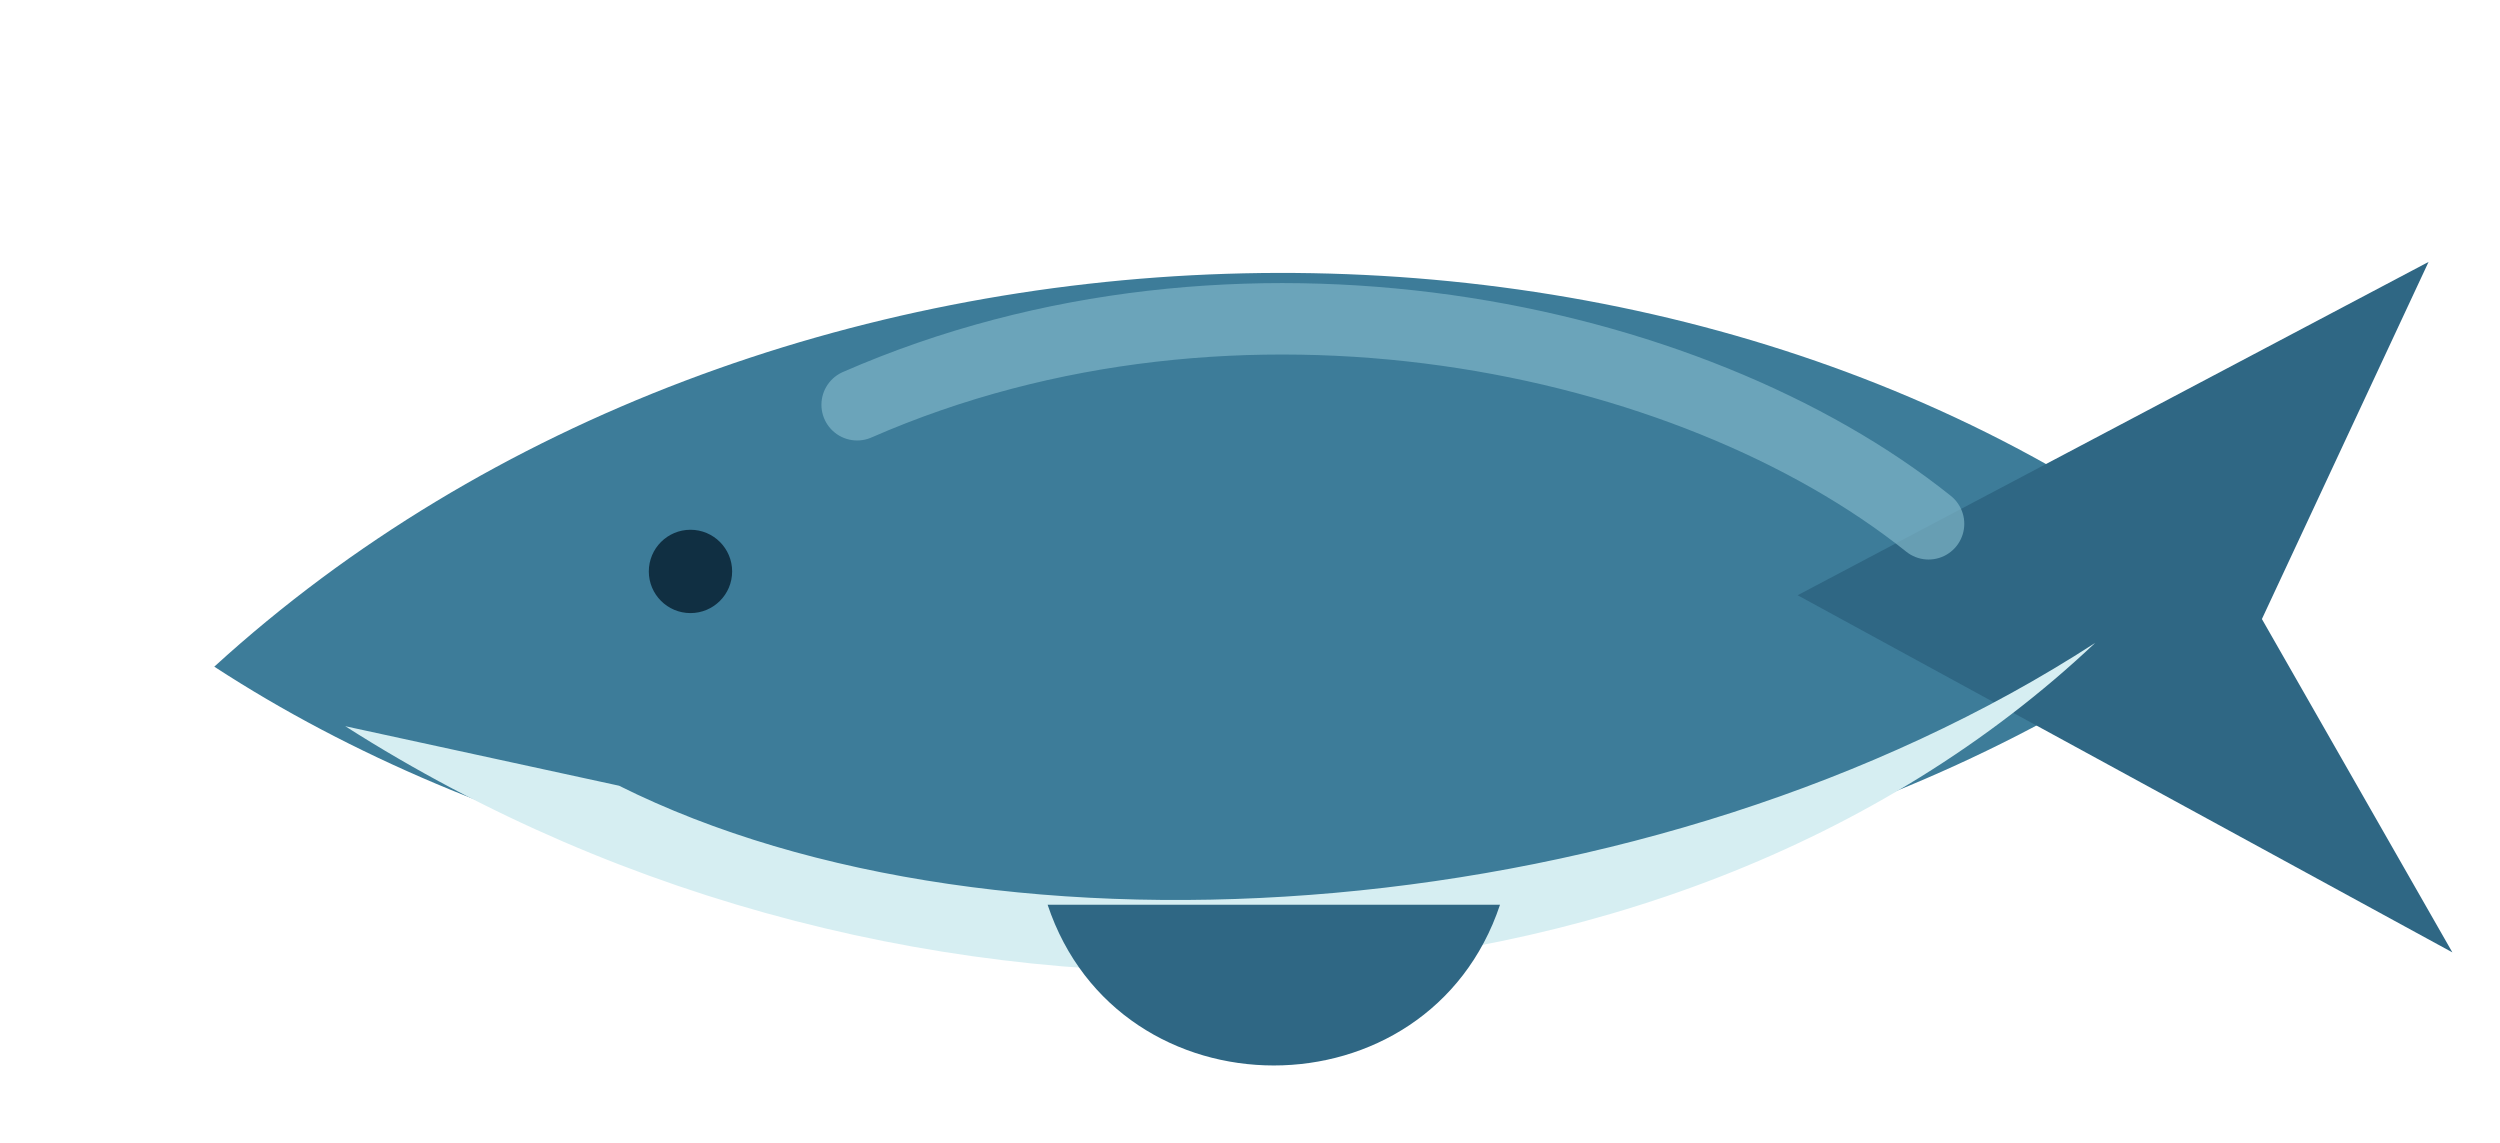
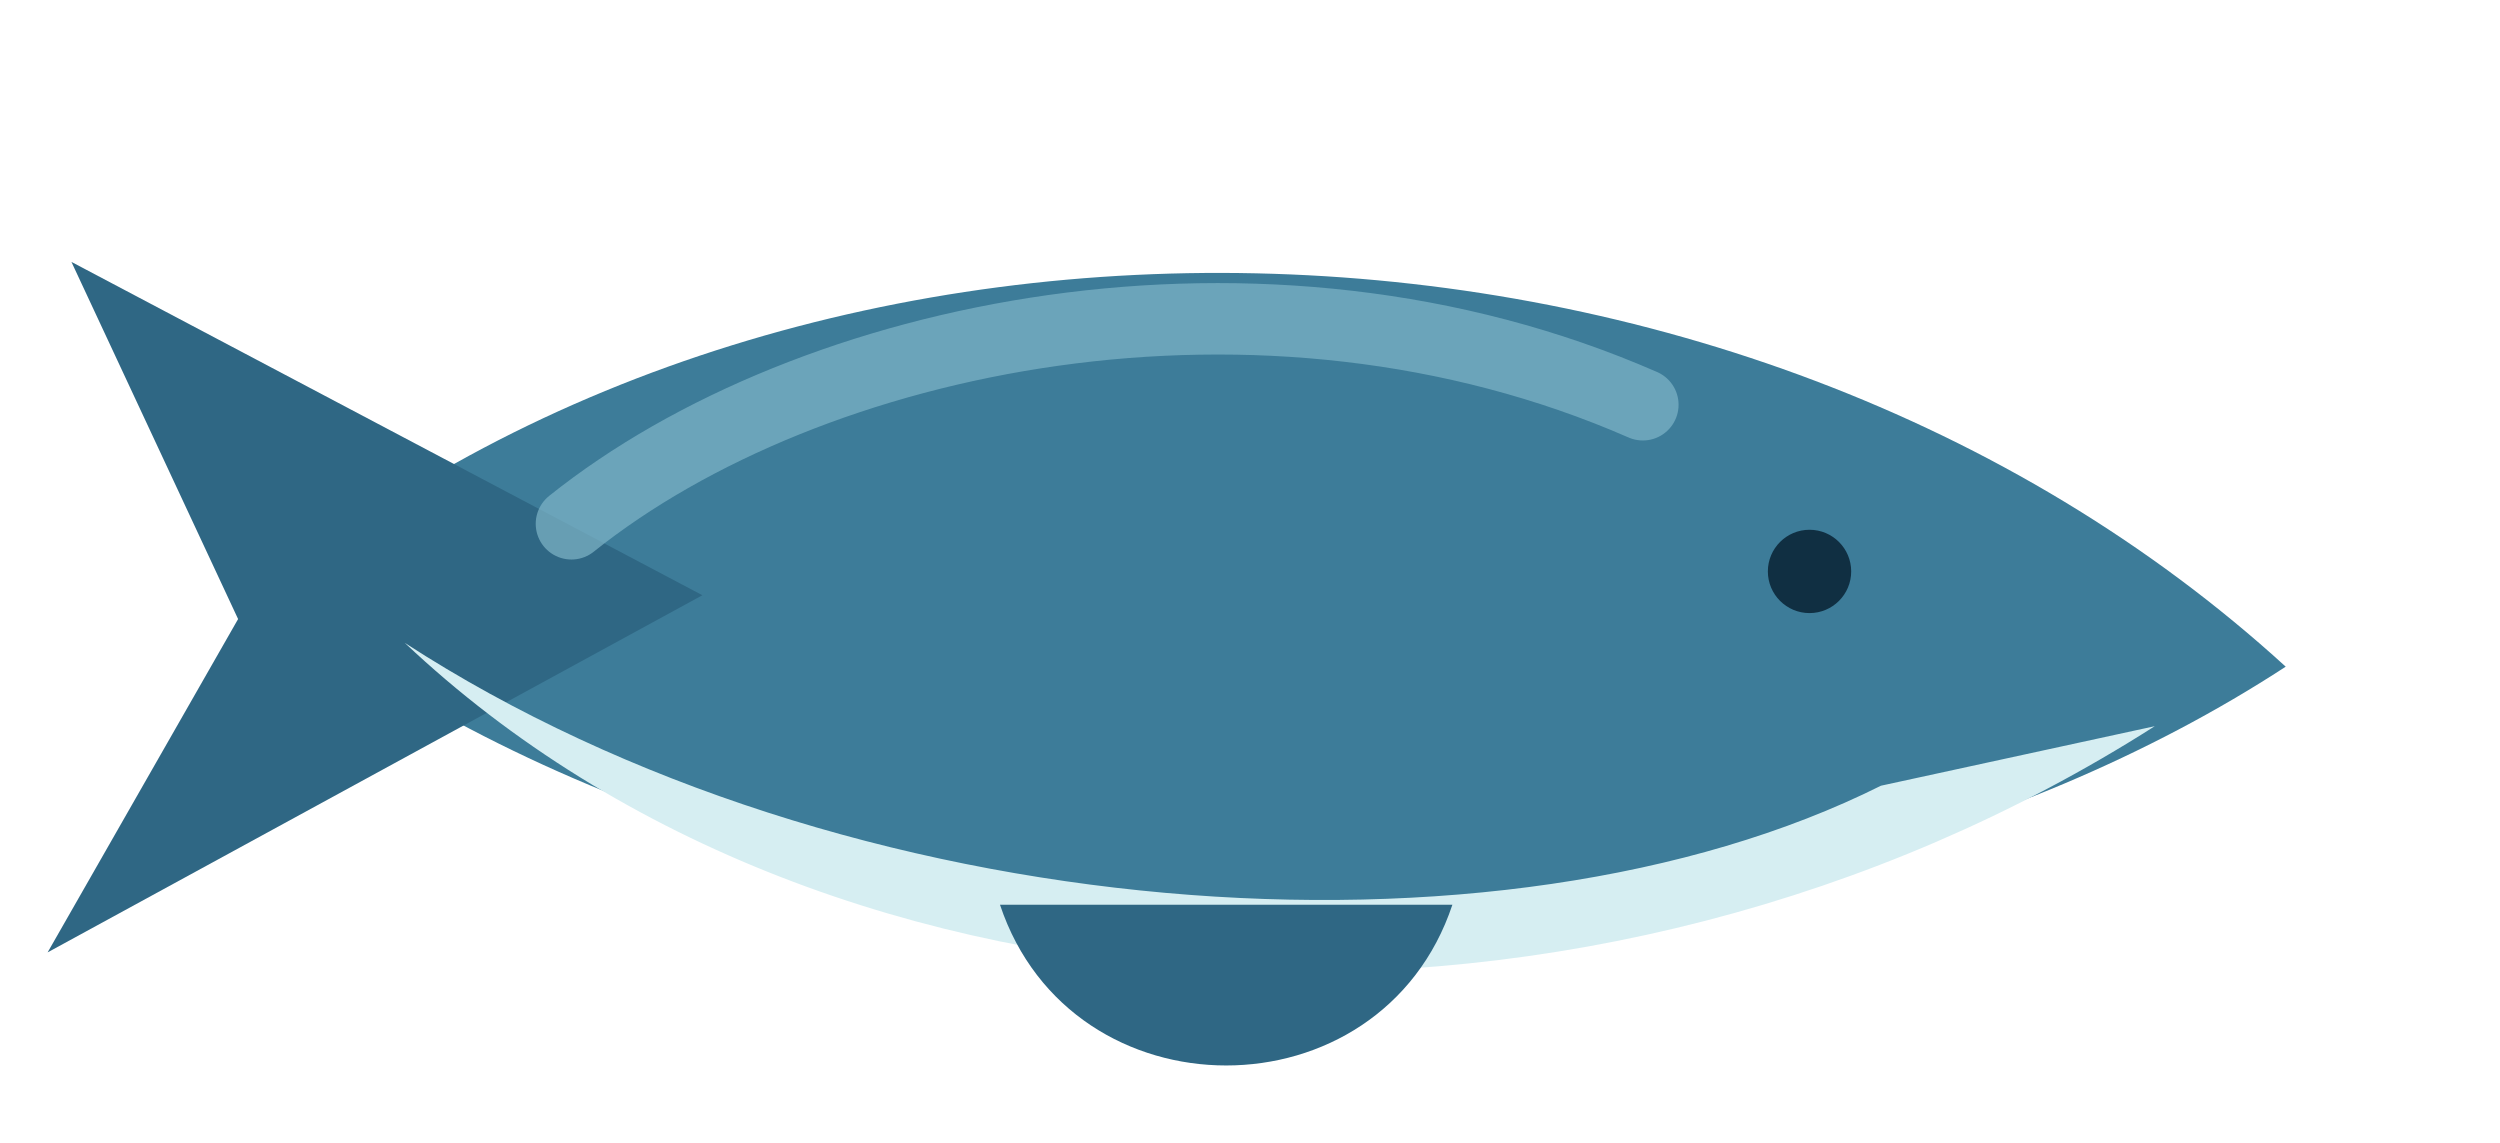
<svg xmlns="http://www.w3.org/2000/svg" viewBox="0 0 210 96">
-   <path d="M18 56C64 14 142 12 188 50C142 86 64 86 18 56Z" fill="#3d7c99" />
-   <path d="M151 50L204 22L190 52L206 80Z" fill="#2f6784" />
-   <path d="M52 66C84 82 139 78 176 54C140 88 76 91 29 61Z" fill="#d6eef2" />
-   <path d="M88 76C94 94 120 94 126 76" fill="#2f6784" />
-   <circle cx="58" cy="48" r="3.5" fill="#102f42" />
-   <path d="M72 34C104 20 142 28 162 44" fill="none" stroke="#7fb5c8" stroke-linecap="round" stroke-width="6" opacity="0.7" />
+   <g transform="translate(210 0) scale(-1 1)">
+     <path d="M18 56C64 14 142 12 188 50C142 86 64 86 18 56Z" fill="#3d7c99" />
+     <path d="M151 50L204 22L190 52L206 80Z" fill="#2f6784" />
+     <path d="M52 66C84 82 139 78 176 54C140 88 76 91 29 61Z" fill="#d6eef2" />
+     <path d="M88 76C94 94 120 94 126 76" fill="#2f6784" />
+     <circle cx="58" cy="48" r="3.5" fill="#102f42" />
+     <path d="M72 34C104 20 142 28 162 44" fill="none" stroke="#7fb5c8" stroke-linecap="round" stroke-width="6" opacity="0.7" />
+   </g>
</svg>
